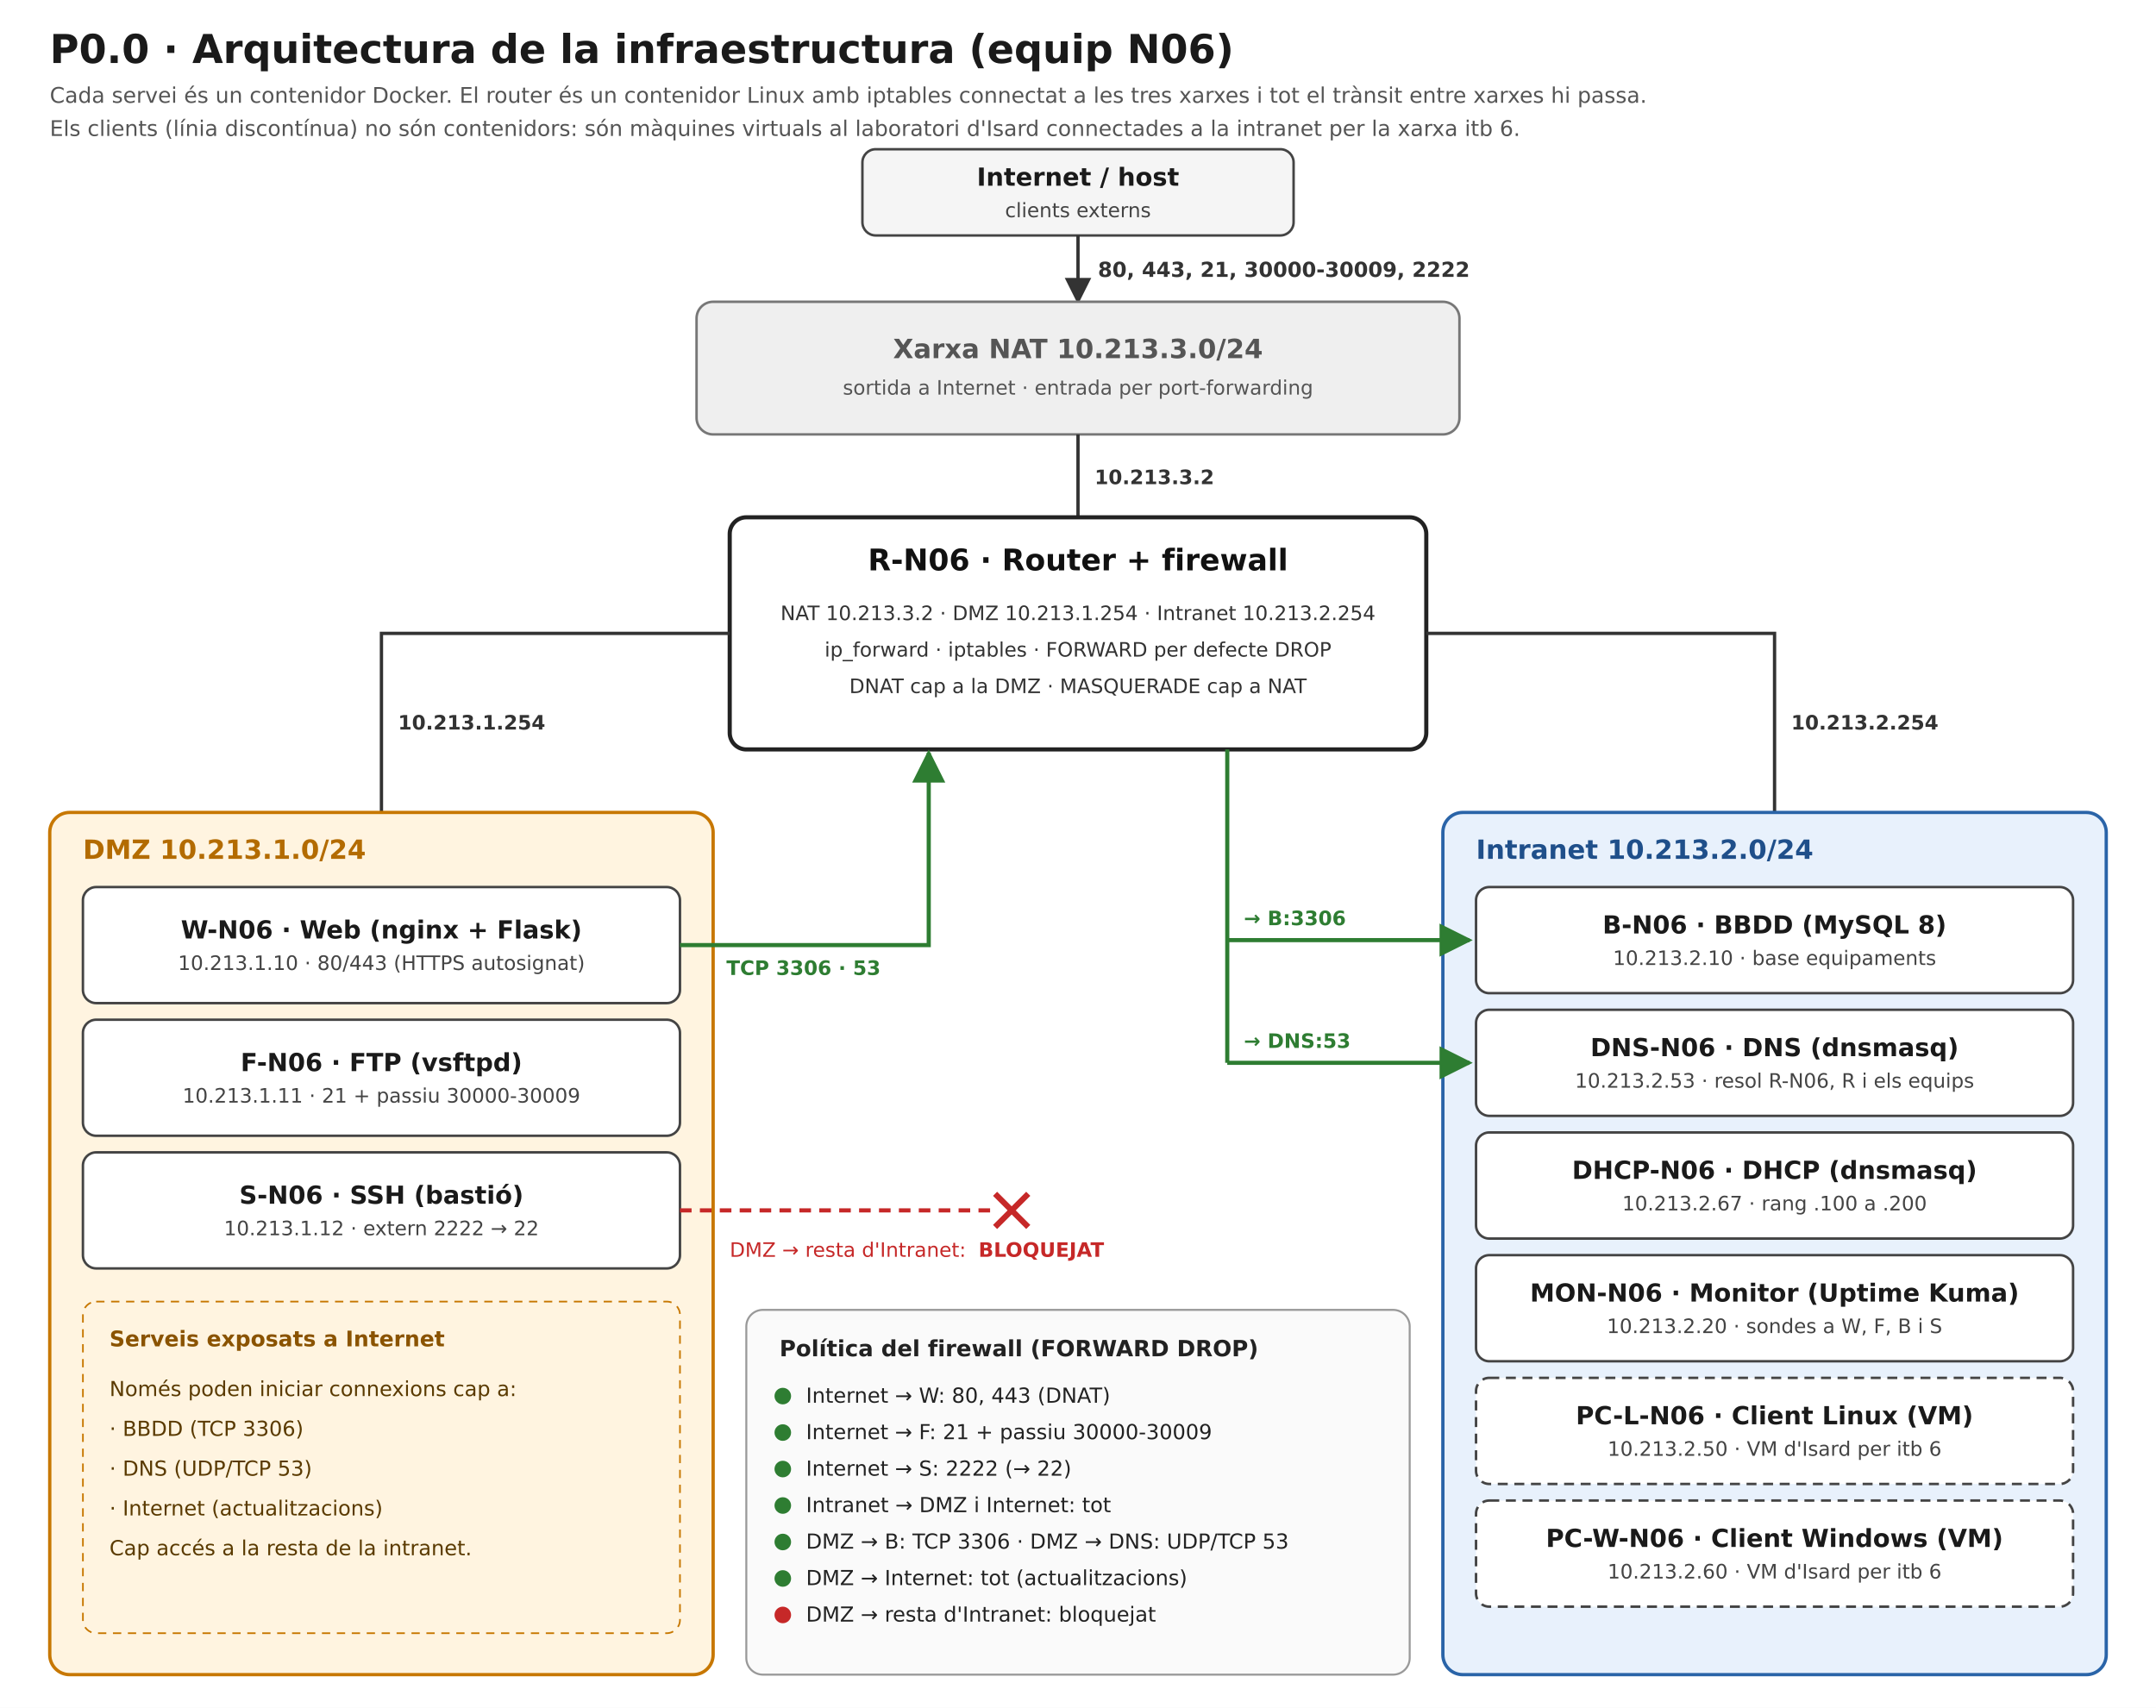
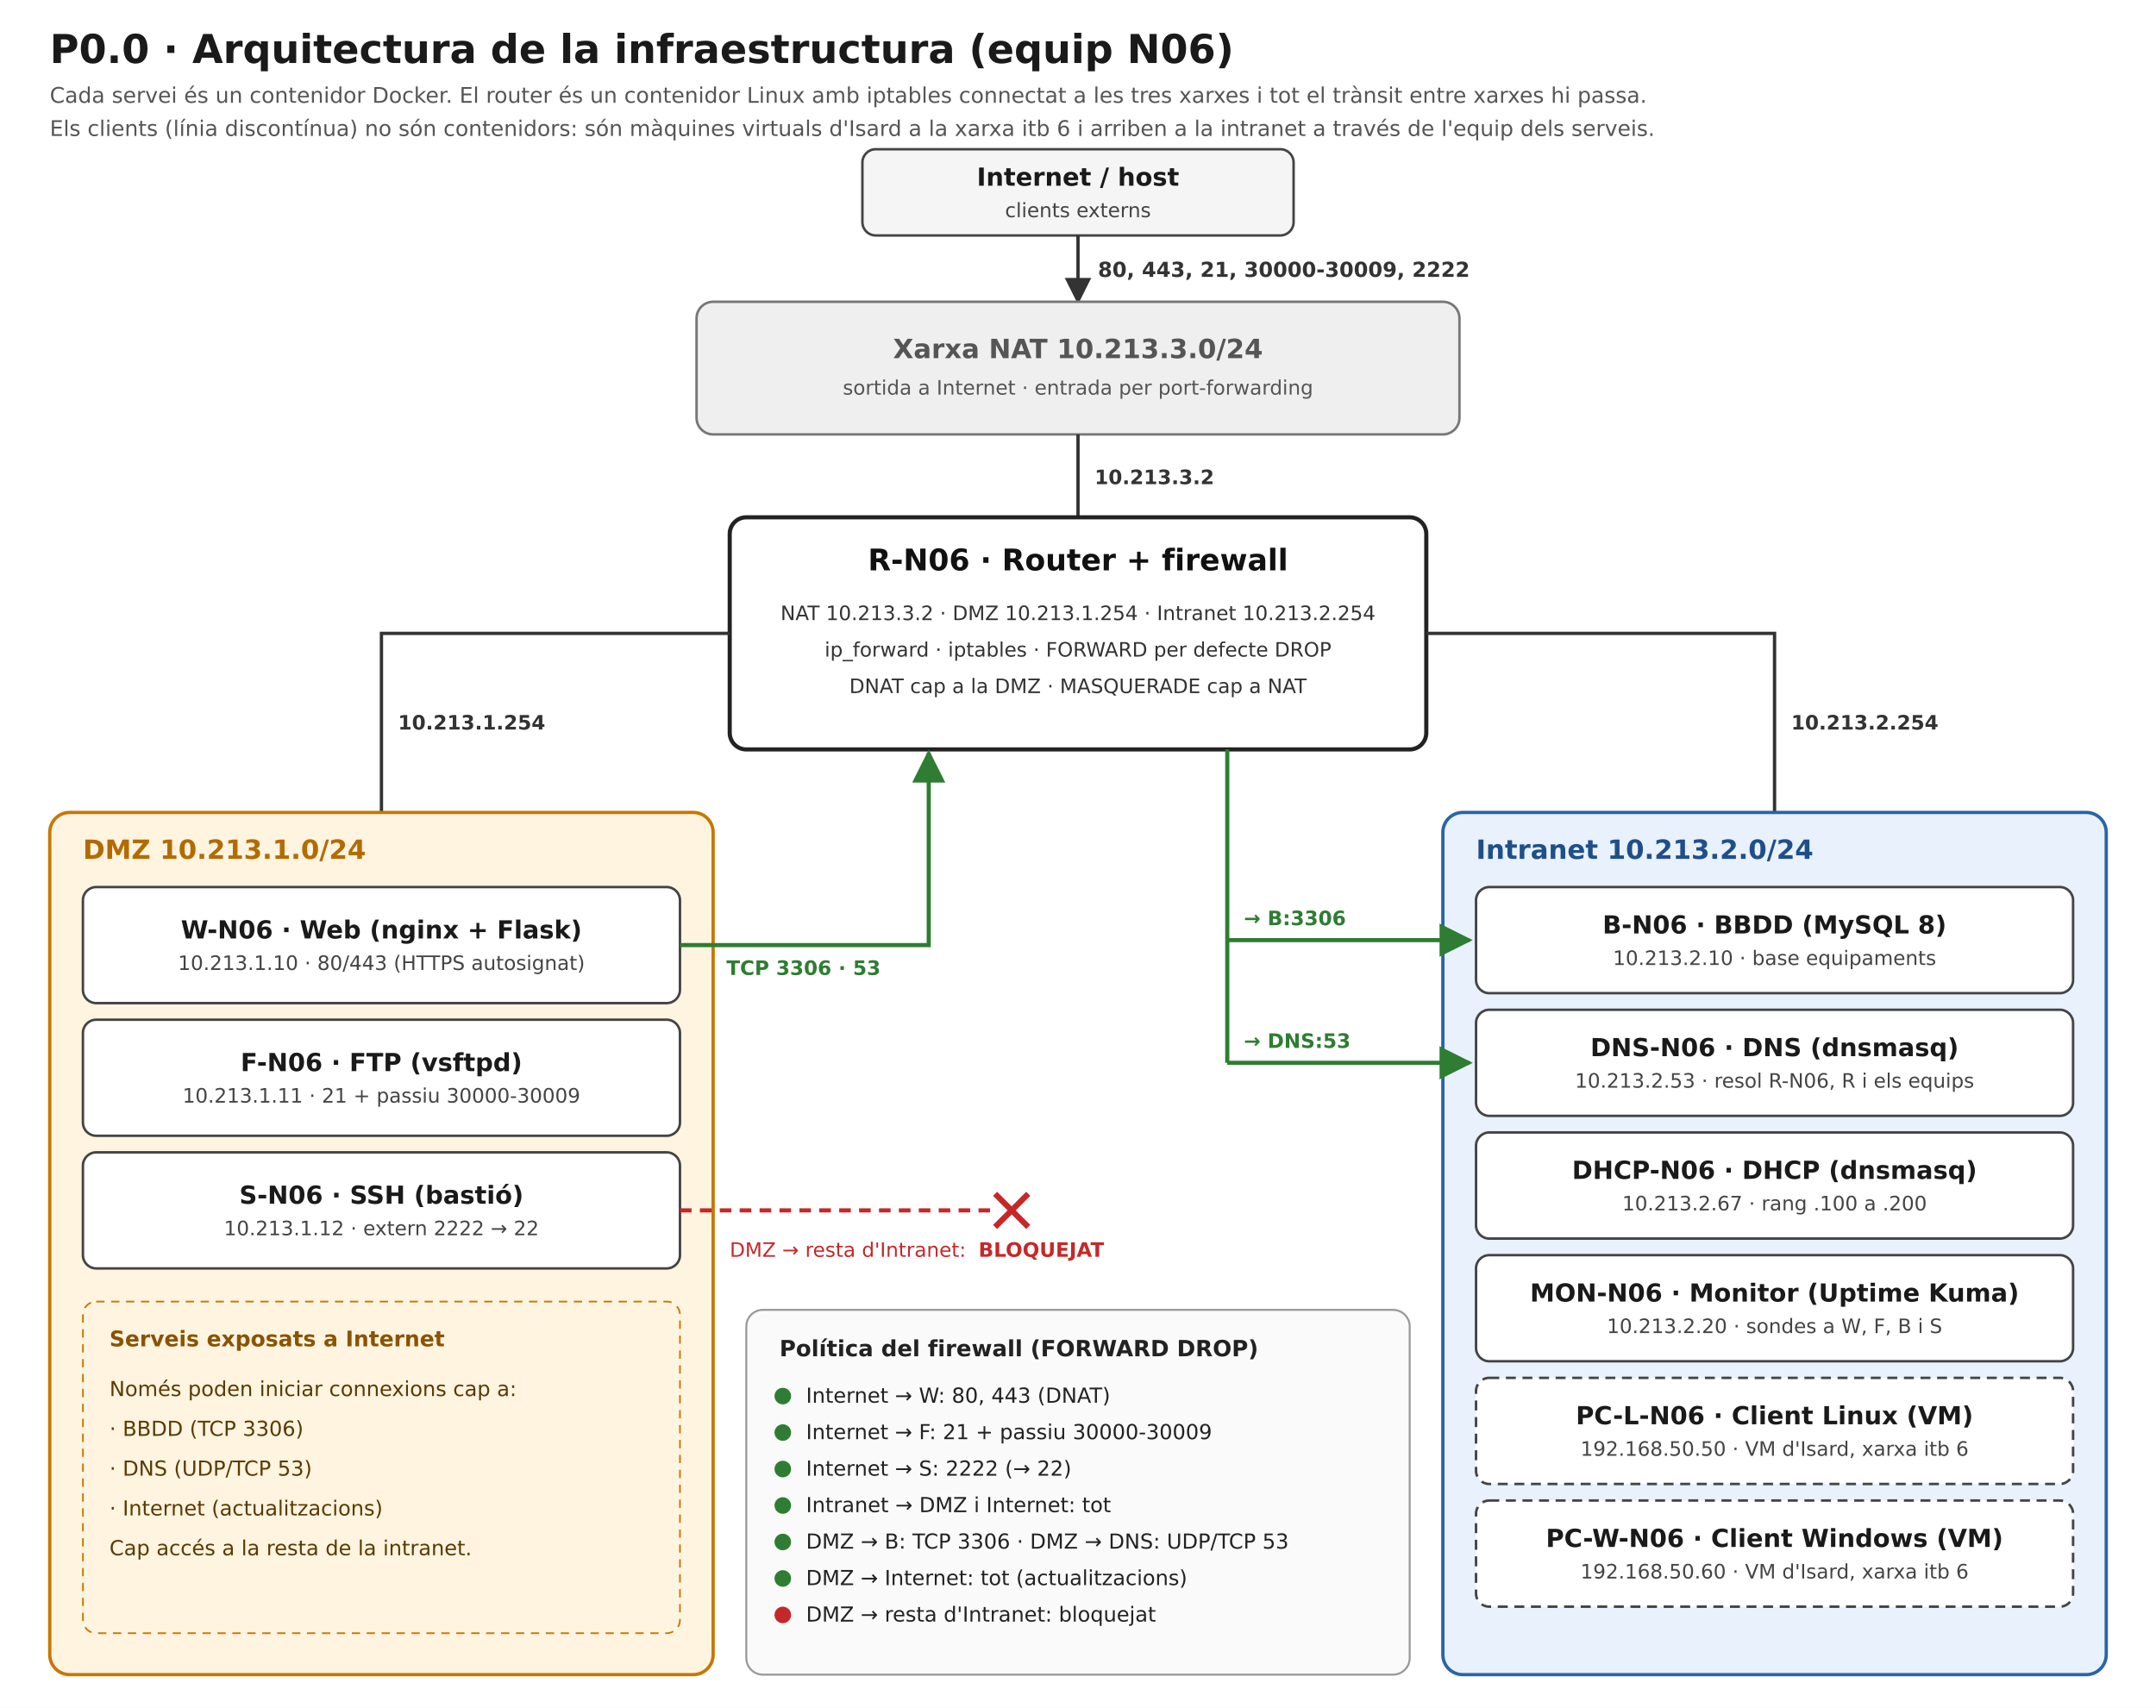
<svg xmlns="http://www.w3.org/2000/svg" width="1300" height="1030" viewBox="0 0 1300 1030" font-family="DejaVu Sans, Arial, Helvetica, sans-serif">
  <defs>
    <marker id="ag" viewBox="0 0 10 10" refX="9" refY="5" markerWidth="8" markerHeight="8" orient="auto">
      <path d="M0,0 L10,5 L0,10 z" fill="#2e7d32" />
    </marker>
    <marker id="ak" viewBox="0 0 10 10" refX="9" refY="5" markerWidth="8" markerHeight="8" orient="auto">
      <path d="M0,0 L10,5 L0,10 z" fill="#333" />
    </marker>
  </defs>
  <rect width="1300" height="1030" fill="#ffffff" />
  <text x="30" y="38" font-size="24" font-weight="bold" fill="#1a1a1a">P0.0 · Arquitectura de la infraestructura (equip N06)</text>
  <text x="30" y="62" font-size="13" fill="#555">Cada servei és un contenidor Docker. El router és un contenidor Linux amb iptables connectat a les tres xarxes i tot el trànsit entre xarxes hi passa.</text>
-   <text x="30" y="82" font-size="13" fill="#555">Els clients (línia discontínua) no són contenidors: són màquines virtuals al laboratori d'Isard connectades a la intranet per la xarxa itb 6.</text>
+   <text x="30" y="82" font-size="13" fill="#555">Els clients (línia discontínua) no són contenidors: són màquines virtuals d'Isard a la xarxa itb 6 i arriben a la intranet a través de l'equip dels serveis.</text>
  <g transform="translate(0,90)">
    <rect x="520" y="0" width="260" height="52" rx="8" fill="#f5f5f5" stroke="#444444" stroke-width="1.5" />
    <text x="650.0" y="22.0" text-anchor="middle" font-size="15" font-weight="bold" fill="#1a1a1a">Internet / host</text>
    <text x="650.0" y="41.0" text-anchor="middle" font-size="12" fill="#444">clients externs</text>
    <line x1="650" y1="52" x2="650" y2="92" stroke="#333" stroke-width="2" marker-end="url(#ak)" />
    <text x="662" y="77" font-size="12.5" font-weight="bold" fill="#333">80, 443, 21, 30000-30009, 2222</text>
    <rect x="420" y="92" width="460" height="80" rx="10" fill="#efefef" stroke="#777" stroke-width="1.5" />
    <text x="650" y="126" text-anchor="middle" font-size="16" font-weight="bold" fill="#555">Xarxa NAT 10.213.3.0/24</text>
    <text x="650" y="148" text-anchor="middle" font-size="12" fill="#555">sortida a Internet · entrada per port-forwarding</text>
    <line x1="650" y1="172" x2="650" y2="222" stroke="#333" stroke-width="2" />
    <text x="660" y="202" font-size="12" font-weight="bold" fill="#333">10.213.3.2</text>
    <rect x="440" y="222" width="420" height="140" rx="10" fill="#fff" stroke="#222" stroke-width="2.5" />
    <text x="650" y="254" text-anchor="middle" font-size="18" font-weight="bold" fill="#111">R-N06 · Router + firewall</text>
    <text x="650" y="284" text-anchor="middle" font-size="12" fill="#333">NAT 10.213.3.2 · DMZ 10.213.1.254 · Intranet 10.213.2.254</text>
    <text x="650" y="306" text-anchor="middle" font-size="12" fill="#333">ip_forward · iptables · FORWARD per defecte DROP</text>
    <text x="650" y="328" text-anchor="middle" font-size="12" fill="#333">DNAT cap a la DMZ · MASQUERADE cap a NAT</text>
    <polyline points="440,292 230,292 230,400" fill="none" stroke="#333" stroke-width="2" />
    <text x="240" y="350" font-size="12" font-weight="bold" fill="#333">10.213.1.254</text>
    <polyline points="860,292 1070,292 1070,400" fill="none" stroke="#333" stroke-width="2" />
    <text x="1080" y="350" font-size="12" font-weight="bold" fill="#333">10.213.2.254</text>
    <rect x="30" y="400" width="400" height="520" rx="12" fill="#fff4e0" stroke="#c77700" stroke-width="2" />
    <text x="50" y="428" font-size="16" font-weight="bold" fill="#b36b00">DMZ 10.213.1.0/24</text>
    <rect x="50" y="445" width="360" height="70" rx="8" fill="#ffffff" stroke="#444444" stroke-width="1.5" />
    <text x="230.0" y="476.0" text-anchor="middle" font-size="15" font-weight="bold" fill="#1a1a1a">W-N06 · Web (nginx + Flask)</text>
    <text x="230.0" y="495.0" text-anchor="middle" font-size="12" fill="#444">10.213.1.10 · 80/443 (HTTPS autosignat)</text>
    <rect x="50" y="525" width="360" height="70" rx="8" fill="#ffffff" stroke="#444444" stroke-width="1.5" />
    <text x="230.0" y="556.0" text-anchor="middle" font-size="15" font-weight="bold" fill="#1a1a1a">F-N06 · FTP (vsftpd)</text>
    <text x="230.0" y="575.0" text-anchor="middle" font-size="12" fill="#444">10.213.1.11 · 21 + passiu 30000-30009</text>
    <rect x="50" y="605" width="360" height="70" rx="8" fill="#ffffff" stroke="#444444" stroke-width="1.5" />
    <text x="230.0" y="636.0" text-anchor="middle" font-size="15" font-weight="bold" fill="#1a1a1a">S-N06 · SSH (bastió)</text>
    <text x="230.0" y="655.0" text-anchor="middle" font-size="12" fill="#444">10.213.1.12 · extern 2222 → 22</text>
    <rect x="50" y="695" width="360" height="200" rx="8" fill="none" stroke="#c77700" stroke-width="1" stroke-dasharray="5,4" />
    <text x="66" y="722" font-size="13" font-weight="bold" fill="#8a5300">Serveis exposats a Internet</text>
    <text x="66" y="752" font-size="12.5" fill="#5a3a00">Només poden iniciar connexions cap a:</text>
    <text x="66" y="776" font-size="12.5" fill="#5a3a00">·  BBDD (TCP 3306)</text>
    <text x="66" y="800" font-size="12.5" fill="#5a3a00">·  DNS (UDP/TCP 53)</text>
    <text x="66" y="824" font-size="12.5" fill="#5a3a00">·  Internet (actualitzacions)</text>
    <text x="66" y="848" font-size="12.5" fill="#5a3a00">Cap accés a la resta de la intranet.</text>
    <rect x="870" y="400" width="400" height="520" rx="12" fill="#e8f1fc" stroke="#2a64a8" stroke-width="2" />
    <text x="890" y="428" font-size="16" font-weight="bold" fill="#1f4f8a">Intranet 10.213.2.0/24</text>
    <rect x="890" y="445" width="360" height="64" rx="8" fill="#ffffff" stroke="#444444" stroke-width="1.5" />
    <text x="1070.0" y="473.0" text-anchor="middle" font-size="15" font-weight="bold" fill="#1a1a1a">B-N06 · BBDD (MySQL 8)</text>
    <text x="1070.0" y="492.0" text-anchor="middle" font-size="12" fill="#444">10.213.2.10 · base equipaments</text>
    <rect x="890" y="519" width="360" height="64" rx="8" fill="#ffffff" stroke="#444444" stroke-width="1.5" />
    <text x="1070.0" y="547.0" text-anchor="middle" font-size="15" font-weight="bold" fill="#1a1a1a">DNS-N06 · DNS (dnsmasq)</text>
    <text x="1070.0" y="566.0" text-anchor="middle" font-size="12" fill="#444">10.213.2.53 · resol R-N06, R i els equips</text>
    <rect x="890" y="593" width="360" height="64" rx="8" fill="#ffffff" stroke="#444444" stroke-width="1.5" />
    <text x="1070.0" y="621.0" text-anchor="middle" font-size="15" font-weight="bold" fill="#1a1a1a">DHCP-N06 · DHCP (dnsmasq)</text>
    <text x="1070.0" y="640.0" text-anchor="middle" font-size="12" fill="#444">10.213.2.67 · rang .100 a .200</text>
    <rect x="890" y="667" width="360" height="64" rx="8" fill="#ffffff" stroke="#444444" stroke-width="1.5" />
    <text x="1070.0" y="695.0" text-anchor="middle" font-size="15" font-weight="bold" fill="#1a1a1a">MON-N06 · Monitor (Uptime Kuma)</text>
    <text x="1070.0" y="714.0" text-anchor="middle" font-size="12" fill="#444">10.213.2.20 · sondes a W, F, B i S</text>
    <rect x="890" y="741" width="360" height="64" rx="8" fill="#ffffff" stroke="#444444" stroke-width="1.5" stroke-dasharray="6,4" />
    <text x="1070.0" y="769.0" text-anchor="middle" font-size="15" font-weight="bold" fill="#1a1a1a">PC-L-N06 · Client Linux (VM)</text>
-     <text x="1070.0" y="788.0" text-anchor="middle" font-size="12" fill="#444">10.213.2.50 · VM d'Isard per itb 6</text>
+     <text x="1070.0" y="788.0" text-anchor="middle" font-size="12" fill="#444">192.168.50.50 · VM d'Isard, xarxa itb 6</text>
    <rect x="890" y="815" width="360" height="64" rx="8" fill="#ffffff" stroke="#444444" stroke-width="1.5" stroke-dasharray="6,4" />
    <text x="1070.0" y="843.0" text-anchor="middle" font-size="15" font-weight="bold" fill="#1a1a1a">PC-W-N06 · Client Windows (VM)</text>
-     <text x="1070.0" y="862.0" text-anchor="middle" font-size="12" fill="#444">10.213.2.60 · VM d'Isard per itb 6</text>
+     <text x="1070.0" y="862.0" text-anchor="middle" font-size="12" fill="#444">192.168.50.60 · VM d'Isard, xarxa itb 6</text>
    <polyline points="410,480 560,480 560,364" fill="none" stroke="#2e7d32" stroke-width="2.5" marker-end="url(#ag)" />
    <text x="438" y="498" font-size="12" font-weight="bold" fill="#2e7d32">TCP 3306 · 53</text>
    <line x1="740" y1="362" x2="740" y2="551" stroke="#2e7d32" stroke-width="2.5" />
    <line x1="740" y1="477" x2="886" y2="477" stroke="#2e7d32" stroke-width="2.5" marker-end="url(#ag)" />
    <line x1="740" y1="551" x2="886" y2="551" stroke="#2e7d32" stroke-width="2.5" marker-end="url(#ag)" />
    <text x="750" y="468" font-size="12" font-weight="bold" fill="#2e7d32">→ B:3306</text>
    <text x="750" y="542" font-size="12" font-weight="bold" fill="#2e7d32">→ DNS:53</text>
    <line x1="410" y1="640" x2="600" y2="640" stroke="#c62828" stroke-width="2.5" stroke-dasharray="7,5" />
    <line x1="600" y1="630" x2="620" y2="650" stroke="#c62828" stroke-width="3.5" />
    <line x1="620" y1="630" x2="600" y2="650" stroke="#c62828" stroke-width="3.5" />
    <text x="440" y="668" font-size="12" fill="#c62828">DMZ → resta d'Intranet:</text>
    <text x="590" y="668" font-size="12" font-weight="bold" fill="#c62828">BLOQUEJAT</text>
    <rect x="450" y="700" width="400" height="220" rx="10" fill="#fafafa" stroke="#999" stroke-width="1.2" />
    <text x="470" y="728" font-size="13.5" font-weight="bold" fill="#222">Política del firewall (FORWARD DROP)</text>
    <circle cx="472" cy="752" r="5" fill="#2e7d32" />
    <text x="486" y="756" font-size="12.5" fill="#222">Internet → W: 80, 443 (DNAT)</text>
    <circle cx="472" cy="774" r="5" fill="#2e7d32" />
    <text x="486" y="778" font-size="12.5" fill="#222">Internet → F: 21 + passiu 30000-30009</text>
    <circle cx="472" cy="796" r="5" fill="#2e7d32" />
    <text x="486" y="800" font-size="12.5" fill="#222">Internet → S: 2222 (→ 22)</text>
    <circle cx="472" cy="818" r="5" fill="#2e7d32" />
    <text x="486" y="822" font-size="12.5" fill="#222">Intranet → DMZ i Internet: tot</text>
    <circle cx="472" cy="840" r="5" fill="#2e7d32" />
    <text x="486" y="844" font-size="12.5" fill="#222">DMZ → B: TCP 3306 · DMZ → DNS: UDP/TCP 53</text>
    <circle cx="472" cy="862" r="5" fill="#2e7d32" />
    <text x="486" y="866" font-size="12.5" fill="#222">DMZ → Internet: tot (actualitzacions)</text>
    <circle cx="472" cy="884" r="5" fill="#c62828" />
    <text x="486" y="888" font-size="12.5" fill="#222">DMZ → resta d'Intranet: bloquejat</text>
  </g>
</svg>
